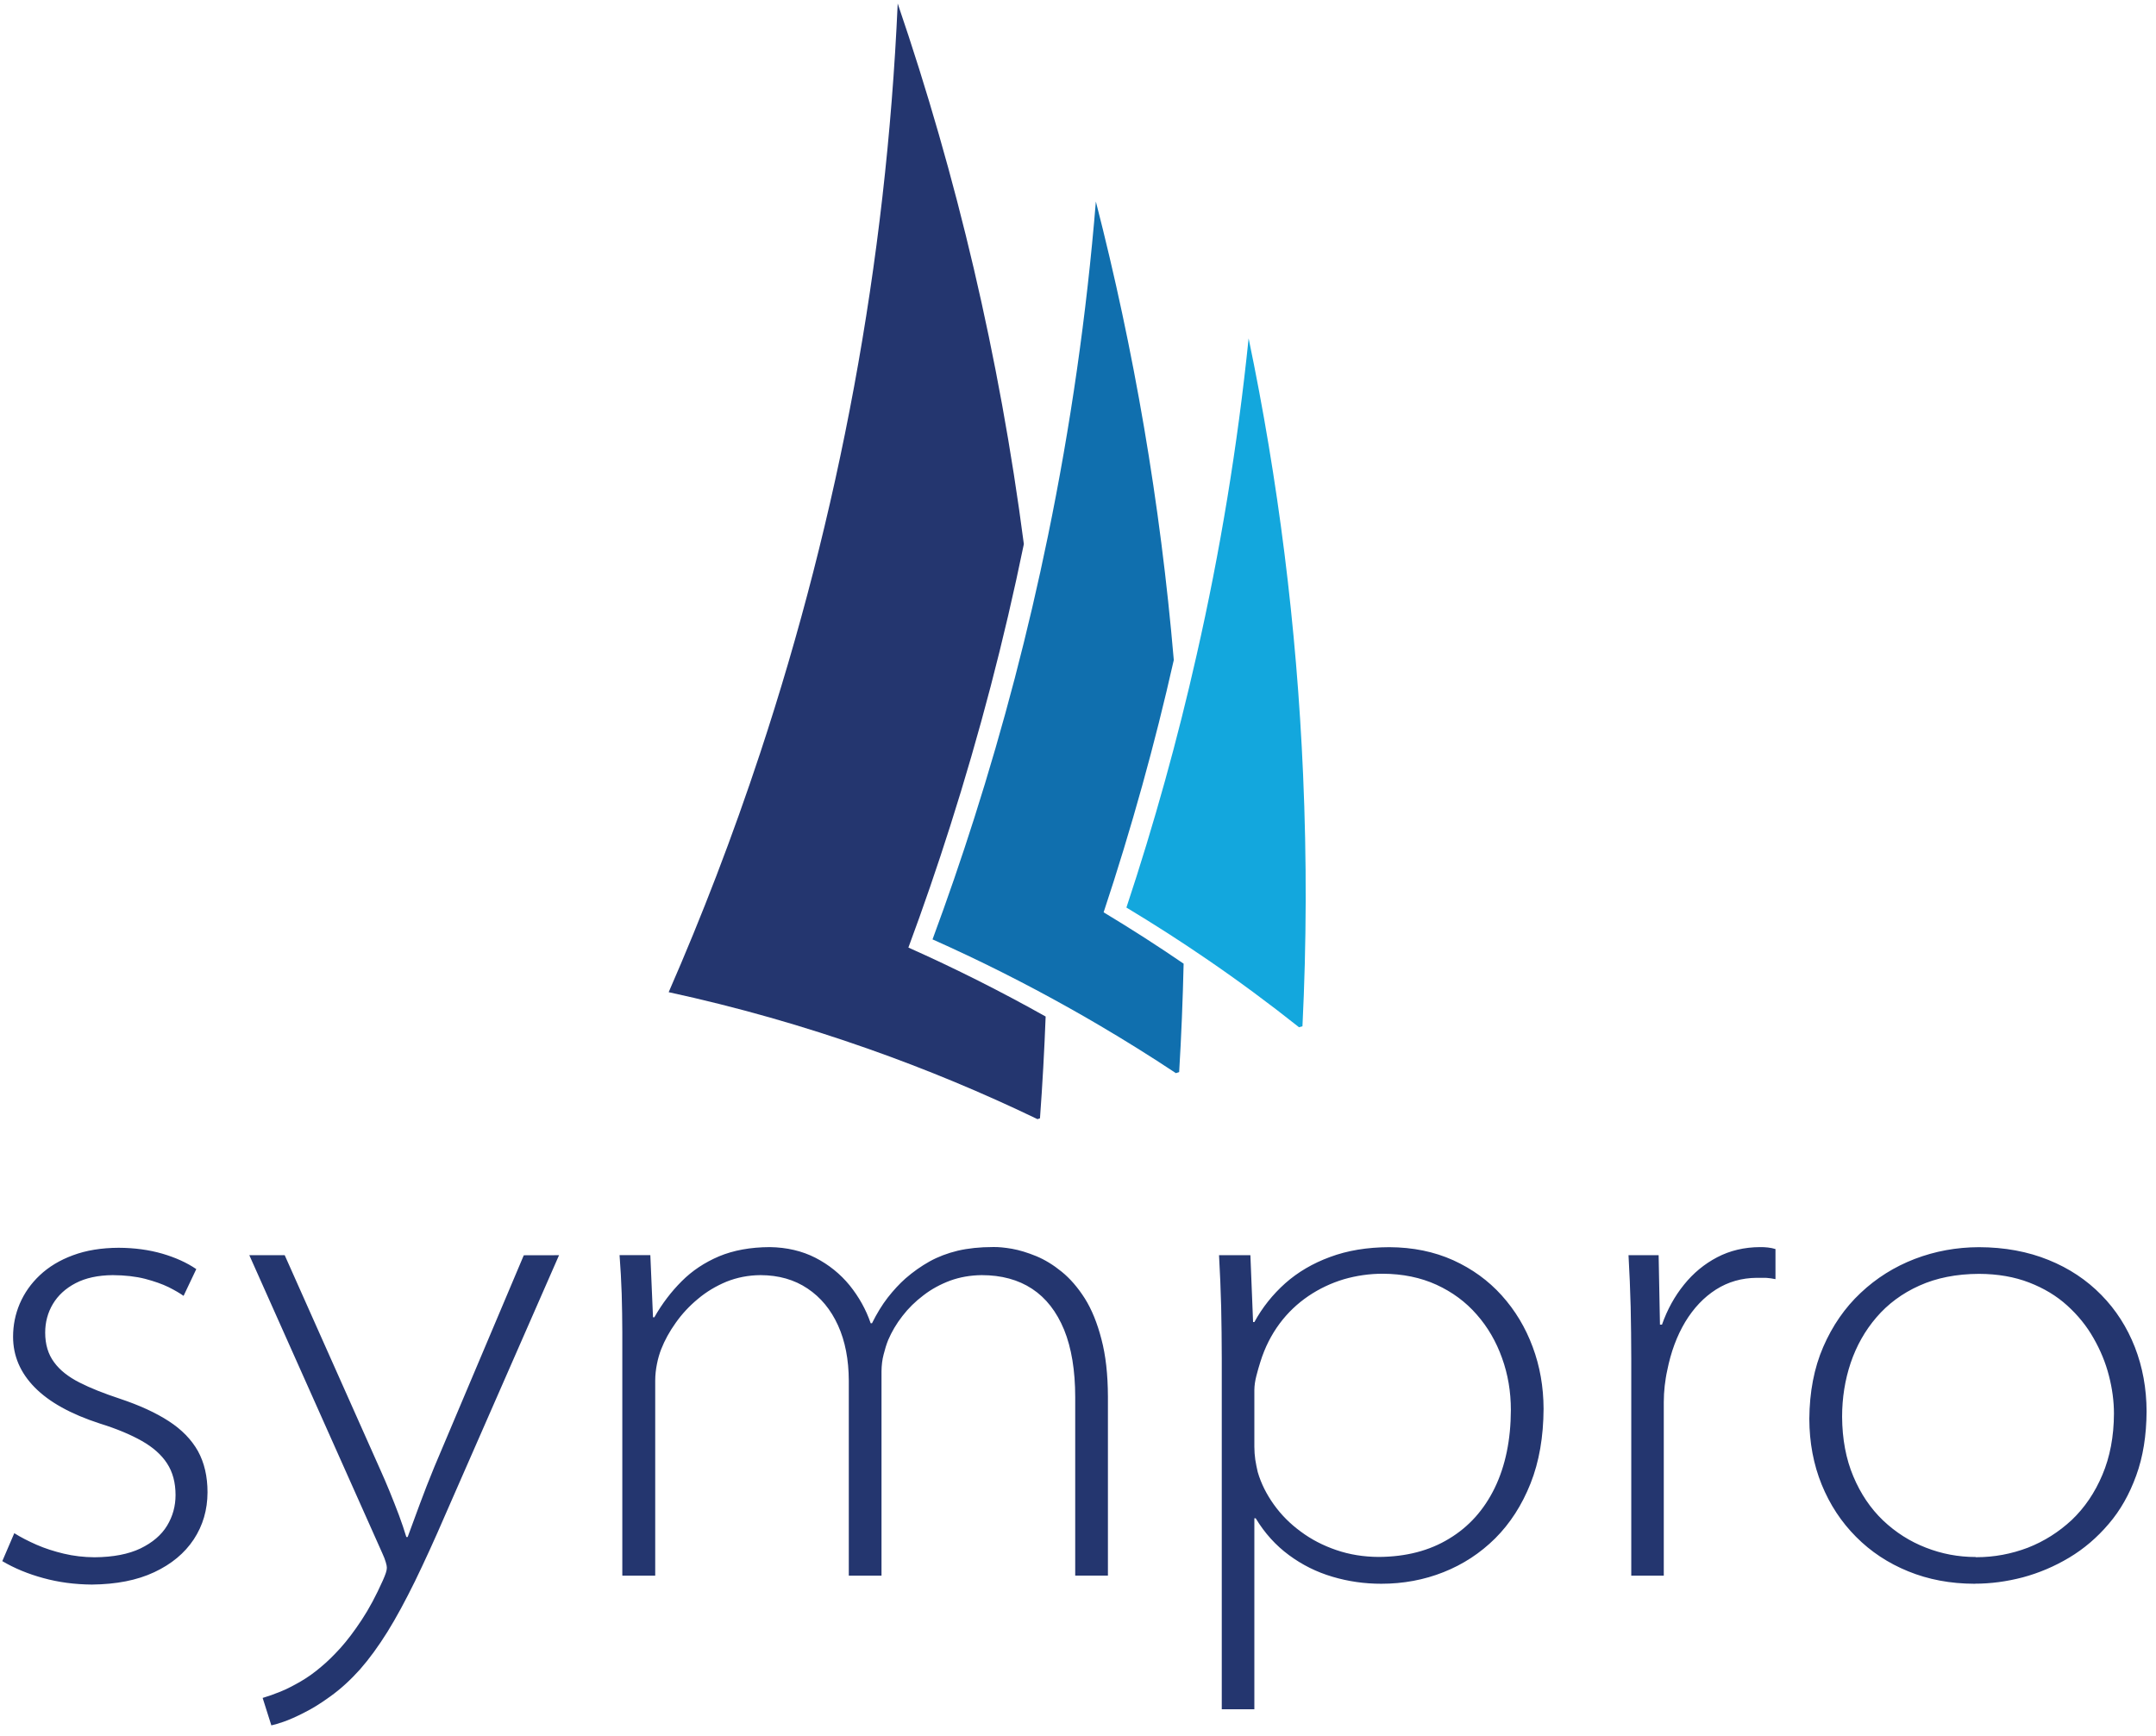
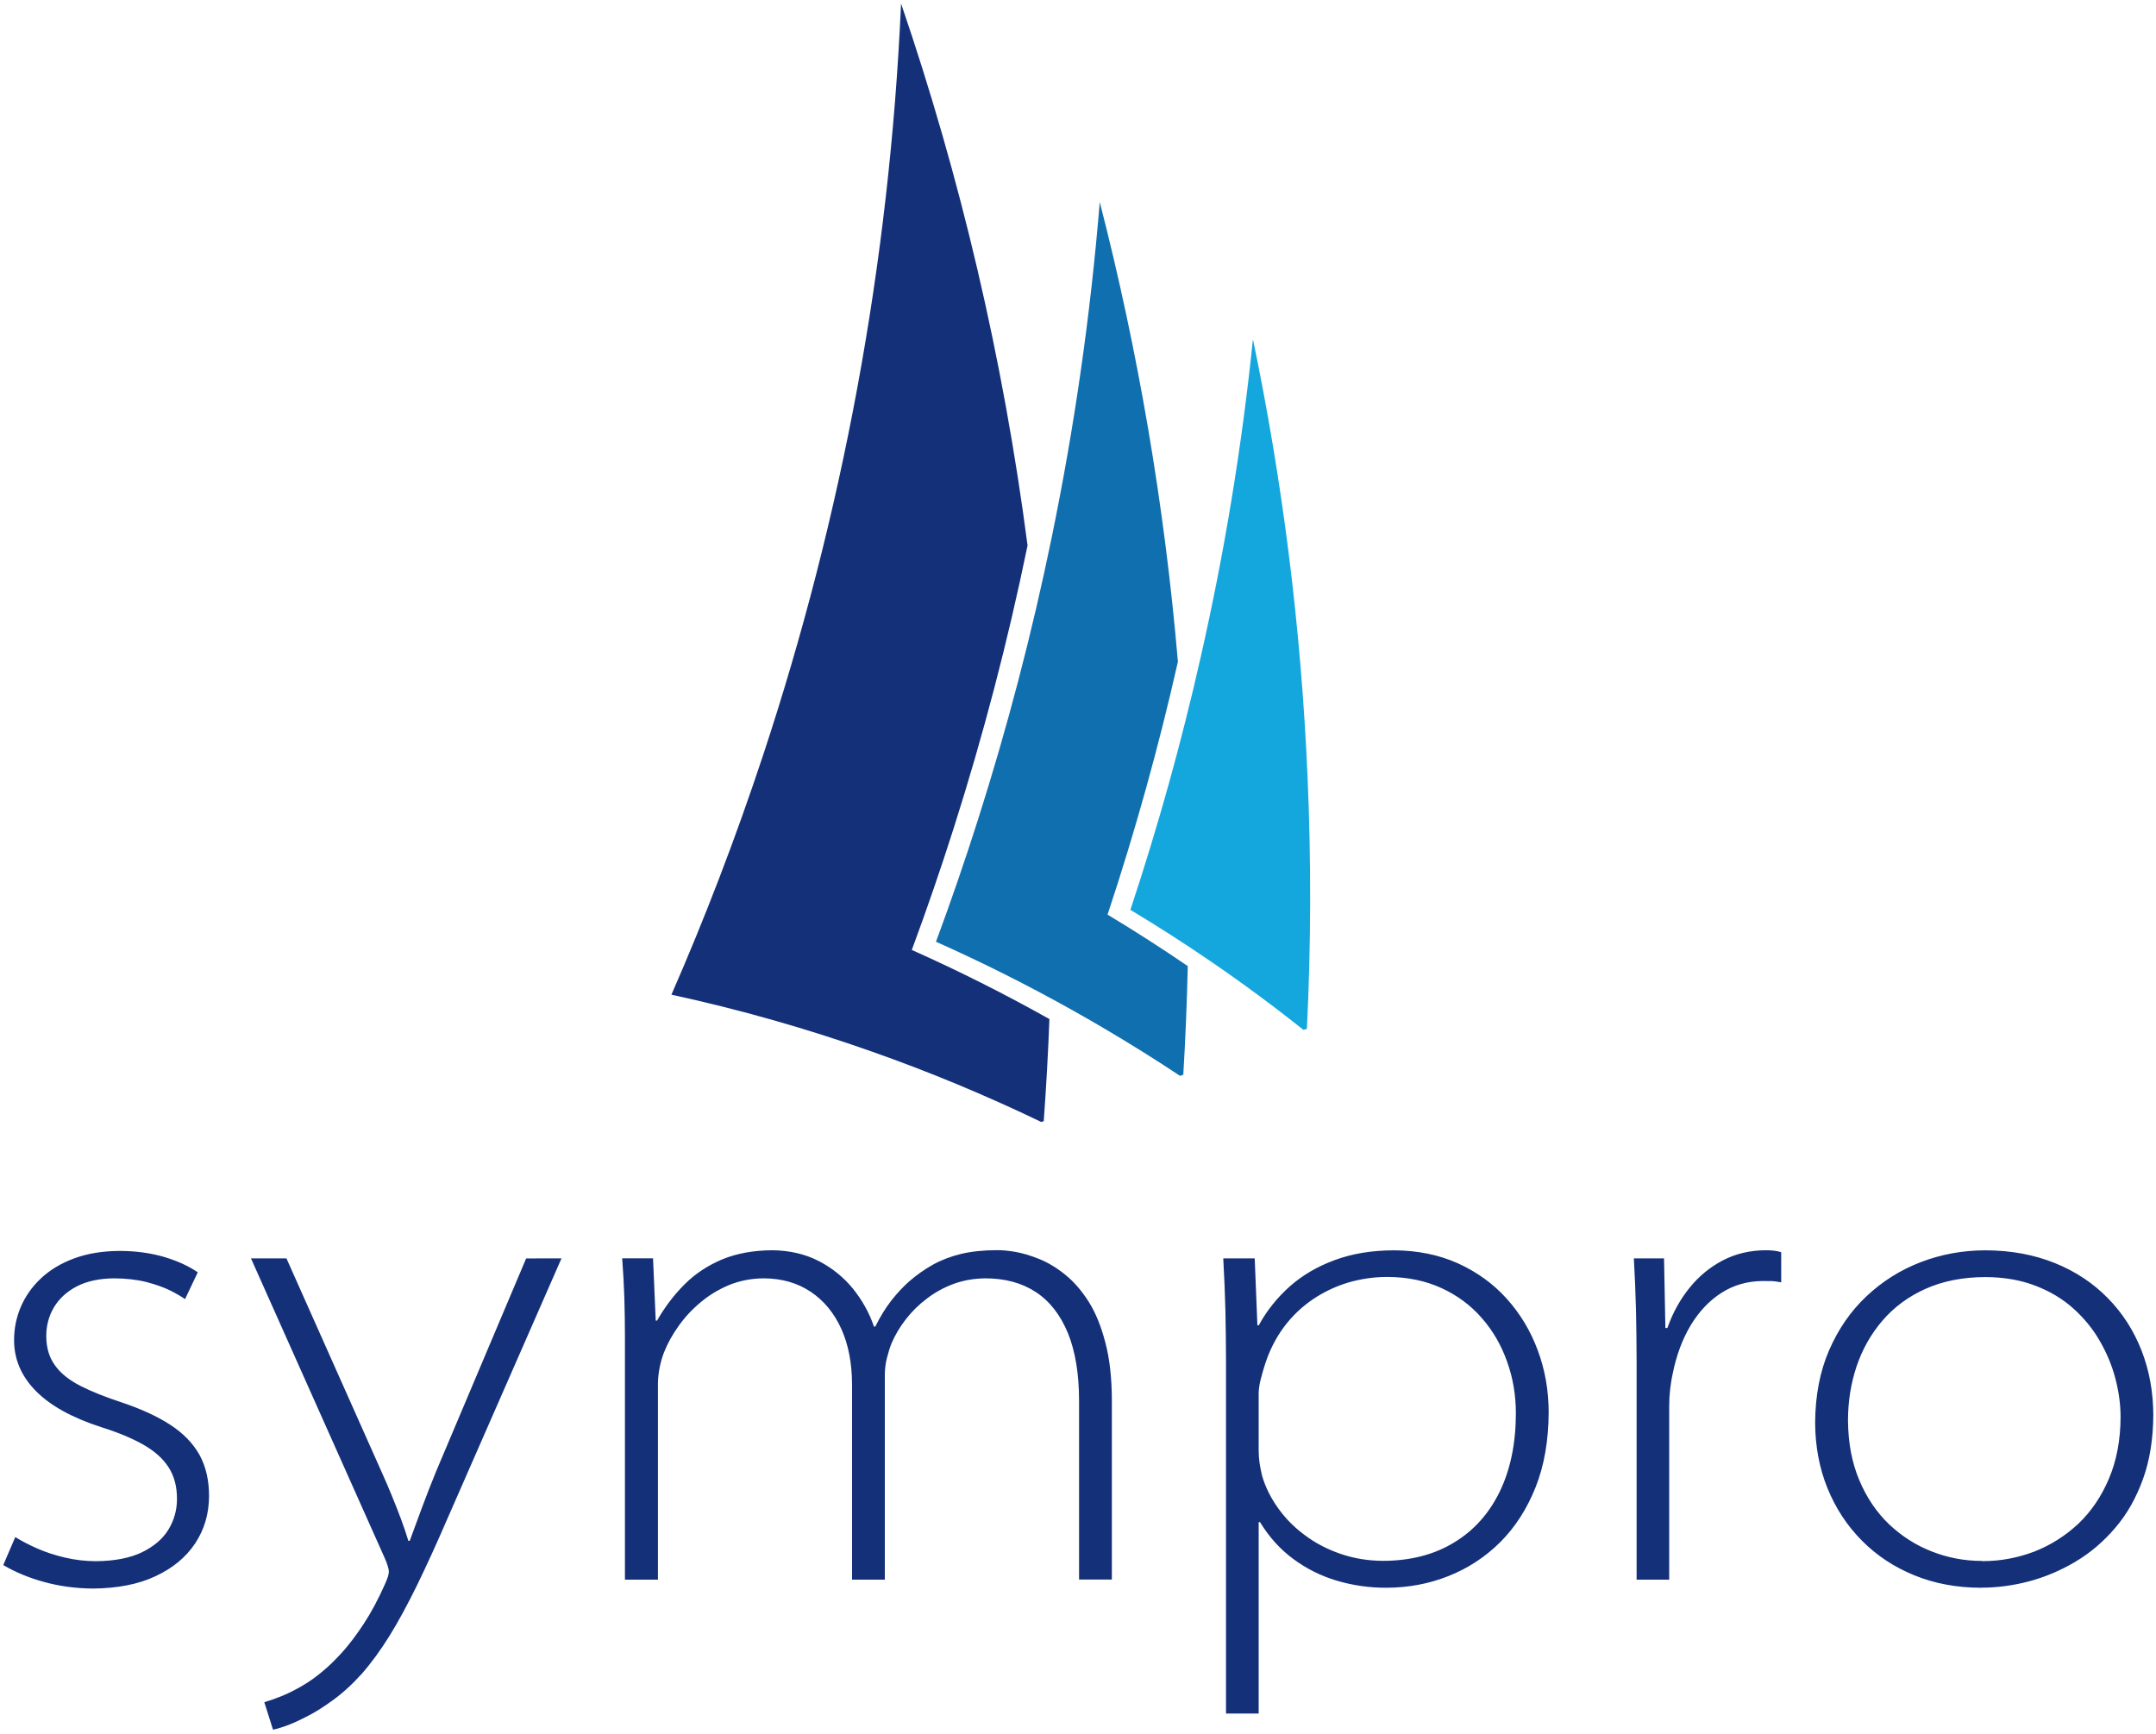
- <svg xmlns="http://www.w3.org/2000/svg" width="123" height="99" viewBox="0 0 123 99" fill="none">
-   <path d="M35.514 89.892H37.38V78.769C37.38 78.437 37.418 78.12 37.479 77.815C37.54 77.502 37.624 77.223 37.72 76.975C37.922 76.46 38.197 75.96 38.552 75.464C38.907 74.96 39.326 74.51 39.815 74.105C40.303 73.693 40.849 73.369 41.444 73.121C42.047 72.88 42.696 72.751 43.394 72.747C44.428 72.751 45.318 73.006 46.069 73.51C46.825 74.014 47.401 74.716 47.809 75.613C48.218 76.513 48.42 77.57 48.424 78.769V89.892H50.29V78.234C50.294 77.891 50.332 77.567 50.412 77.269C50.488 76.964 50.572 76.693 50.672 76.445C50.874 75.975 51.141 75.517 51.484 75.079C51.82 74.64 52.221 74.247 52.682 73.899C53.141 73.544 53.648 73.27 54.209 73.06C54.77 72.858 55.365 72.754 56.006 72.747C57.128 72.747 58.09 73.006 58.884 73.529C59.677 74.052 60.28 74.83 60.708 75.865C61.127 76.895 61.341 78.181 61.341 79.719V89.889H63.207V79.677C63.203 78.414 63.081 77.322 62.837 76.403C62.6 75.483 62.284 74.704 61.891 74.079C61.49 73.449 61.051 72.942 60.57 72.552C60.093 72.163 59.605 71.865 59.116 71.663C58.62 71.461 58.162 71.32 57.731 71.243C57.304 71.171 56.945 71.136 56.651 71.144C55.896 71.144 55.224 71.217 54.636 71.354C54.053 71.495 53.518 71.697 53.034 71.965C52.557 72.232 52.095 72.556 51.656 72.938C51.313 73.243 50.977 73.606 50.645 74.029C50.32 74.449 50.023 74.937 49.748 75.491H49.672C49.404 74.704 49 73.987 48.473 73.331C47.939 72.678 47.287 72.151 46.523 71.758C45.756 71.365 44.883 71.163 43.921 71.148C42.81 71.152 41.845 71.331 41.021 71.674C40.196 72.026 39.487 72.495 38.888 73.098C38.292 73.693 37.769 74.38 37.331 75.151H37.254L37.102 71.606H35.346C35.404 72.35 35.442 73.087 35.468 73.815C35.487 74.544 35.503 75.281 35.503 76.025V89.892V89.881L35.514 89.892ZM69.695 97.513H71.561V86.618H71.637C72.152 87.469 72.785 88.168 73.537 88.721C74.285 89.274 75.109 89.686 76.014 89.953C76.914 90.221 77.842 90.354 78.8 90.354C80.055 90.354 81.246 90.133 82.349 89.694C83.459 89.255 84.444 88.614 85.302 87.763C86.153 86.912 86.825 85.87 87.317 84.634C87.809 83.397 88.053 81.974 88.061 80.371C88.057 79.12 87.851 77.944 87.439 76.841C87.031 75.739 86.443 74.758 85.672 73.903C84.905 73.052 83.986 72.388 82.906 71.896C81.818 71.407 80.608 71.159 79.261 71.152C77.991 71.156 76.869 71.343 75.876 71.713C74.892 72.075 74.041 72.575 73.323 73.212C72.606 73.853 72.019 74.59 71.564 75.422H71.488L71.335 71.61H69.546C69.603 72.602 69.641 73.586 69.668 74.563C69.687 75.54 69.702 76.525 69.702 77.517V97.517L69.695 97.513ZM71.561 79.299C71.564 79.043 71.603 78.776 71.675 78.498C71.748 78.219 71.82 77.952 71.904 77.696C72.163 76.864 72.534 76.143 73.003 75.51C73.472 74.88 74.026 74.361 74.648 73.938C75.27 73.518 75.941 73.201 76.663 72.983C77.388 72.774 78.124 72.667 78.88 72.667C80.021 72.671 81.051 72.884 81.952 73.296C82.852 73.709 83.619 74.273 84.249 74.998C84.882 75.716 85.359 76.544 85.691 77.475C86.027 78.402 86.195 79.394 86.195 80.44C86.191 82.146 85.882 83.634 85.275 84.886C84.665 86.137 83.802 87.103 82.673 87.782C81.551 88.469 80.208 88.816 78.655 88.824C77.796 88.82 76.991 88.69 76.235 88.431C75.487 88.175 74.812 87.828 74.209 87.378C73.598 86.931 73.091 86.42 72.671 85.832C72.259 85.256 71.946 84.638 71.755 83.985C71.698 83.756 71.656 83.52 71.614 83.275C71.58 83.035 71.561 82.787 71.561 82.539V79.303V79.299ZM93.052 89.892H94.919V79.986C94.919 79.673 94.938 79.371 94.972 79.059C95.01 78.753 95.052 78.463 95.113 78.196C95.323 77.135 95.666 76.212 96.144 75.414C96.621 74.628 97.204 74.01 97.899 73.567C98.59 73.129 99.364 72.907 100.223 72.9C100.425 72.9 100.616 72.9 100.784 72.903C100.956 72.919 101.12 72.938 101.291 72.976V71.259C101.158 71.22 101.017 71.186 100.864 71.171C100.719 71.152 100.566 71.148 100.414 71.148C99.513 71.152 98.693 71.346 97.964 71.728C97.235 72.11 96.605 72.629 96.071 73.293C95.537 73.953 95.117 74.716 94.816 75.571H94.701L94.625 71.61H92.907C92.965 72.602 93.003 73.586 93.03 74.563C93.049 75.54 93.064 76.525 93.064 77.517V89.9L93.052 89.892ZM112.675 90.35C113.575 90.35 114.487 90.228 115.403 89.988C116.323 89.74 117.208 89.366 118.044 88.866C118.887 88.362 119.635 87.725 120.299 86.943C120.967 86.168 121.486 85.244 121.871 84.18C122.261 83.115 122.455 81.894 122.463 80.52C122.459 79.207 122.234 77.986 121.795 76.857C121.349 75.72 120.715 74.727 119.883 73.88C119.044 73.022 118.04 72.354 116.868 71.881C115.693 71.404 114.373 71.156 112.9 71.152C111.61 71.156 110.393 71.381 109.236 71.823C108.076 72.27 107.046 72.915 106.149 73.762C105.249 74.605 104.539 75.636 104.016 76.841C103.493 78.047 103.234 79.413 103.222 80.944C103.226 82.302 103.463 83.554 103.928 84.699C104.394 85.84 105.046 86.832 105.886 87.675C106.729 88.526 107.721 89.179 108.862 89.644C110.011 90.114 111.27 90.35 112.636 90.354H112.678L112.675 90.35ZM112.713 88.828C111.721 88.828 110.774 88.648 109.87 88.293C108.962 87.942 108.149 87.423 107.431 86.744C106.714 86.057 106.149 85.222 105.733 84.229C105.313 83.237 105.1 82.1 105.092 80.825C105.092 79.753 105.256 78.723 105.581 77.754C105.913 76.777 106.401 75.91 107.054 75.151C107.706 74.392 108.519 73.785 109.5 73.346C110.473 72.907 111.61 72.678 112.904 72.674C113.976 72.678 114.93 72.846 115.766 73.17C116.605 73.495 117.323 73.926 117.933 74.479C118.544 75.033 119.044 75.647 119.437 76.342C119.83 77.028 120.124 77.738 120.314 78.482C120.505 79.219 120.601 79.944 120.601 80.642C120.597 81.955 120.372 83.126 119.94 84.142C119.513 85.157 118.929 86.015 118.196 86.714C117.452 87.404 116.624 87.931 115.689 88.297C114.751 88.652 113.777 88.839 112.755 88.839H112.717L112.713 88.828ZM31.896 71.602C31.896 71.602 31.896 71.602 31.896 71.606L31.885 71.629L25.417 86.389C24.795 87.832 24.211 89.106 23.673 90.213C23.131 91.316 22.608 92.285 22.101 93.102C21.585 93.926 21.067 94.639 20.536 95.243C20.002 95.838 19.433 96.361 18.83 96.792C18.304 97.173 17.815 97.479 17.35 97.708C16.892 97.944 16.499 98.116 16.171 98.23C15.839 98.345 15.61 98.41 15.48 98.433L14.984 96.868C15.297 96.776 15.633 96.658 16.006 96.506C16.381 96.353 16.762 96.154 17.163 95.922C17.563 95.689 17.956 95.407 18.338 95.078C18.662 94.811 19.017 94.464 19.418 94.025C19.811 93.586 20.219 93.048 20.635 92.415C21.055 91.781 21.456 91.029 21.841 90.167C21.918 89.995 21.975 89.85 22.013 89.736C22.051 89.618 22.07 89.518 22.07 89.442C22.07 89.366 22.051 89.259 22.009 89.125C21.971 88.984 21.902 88.812 21.807 88.603L14.224 71.61H16.243L21.692 83.84C21.872 84.241 22.055 84.661 22.238 85.111C22.421 85.557 22.593 86 22.761 86.443C22.925 86.889 23.066 87.301 23.181 87.687H23.257C23.467 87.114 23.696 86.489 23.948 85.813C24.196 85.141 24.474 84.428 24.78 83.684L29.882 71.614L31.904 71.61L31.896 71.602ZM0.132 89.064C0.826 89.473 1.609 89.797 2.471 90.03C3.341 90.27 4.264 90.392 5.241 90.4C6.634 90.385 7.813 90.159 8.802 89.694C9.779 89.236 10.53 88.614 11.053 87.824C11.576 87.03 11.835 86.141 11.839 85.138C11.839 84.229 11.656 83.447 11.294 82.787C10.924 82.13 10.374 81.562 9.634 81.081C8.89 80.597 7.962 80.173 6.844 79.799C5.944 79.501 5.165 79.196 4.532 78.872C3.894 78.547 3.41 78.166 3.085 77.715C2.75 77.265 2.578 76.704 2.578 76.025C2.578 75.433 2.723 74.888 3.017 74.392C3.31 73.903 3.742 73.502 4.314 73.205C4.887 72.907 5.592 72.754 6.432 72.747C7.13 72.751 7.749 72.823 8.275 72.957C8.809 73.098 9.252 73.254 9.622 73.434C9.985 73.617 10.271 73.785 10.473 73.93L11.198 72.403C10.656 72.033 10.011 71.743 9.26 71.522C8.504 71.304 7.676 71.19 6.772 71.186C5.779 71.19 4.909 71.335 4.161 71.614C3.406 71.892 2.78 72.274 2.273 72.751C1.765 73.228 1.391 73.766 1.128 74.373C0.872 74.975 0.746 75.605 0.746 76.261C0.746 77.353 1.158 78.314 1.979 79.15C2.803 79.99 4.043 80.677 5.703 81.215C6.657 81.512 7.451 81.844 8.092 82.207C8.729 82.569 9.21 82.993 9.531 83.489C9.855 83.985 10.015 84.588 10.015 85.294C10.015 85.924 9.855 86.507 9.531 87.042C9.206 87.576 8.699 88.007 8.016 88.339C7.336 88.664 6.463 88.835 5.394 88.843C4.783 88.839 4.2 88.77 3.639 88.637C3.078 88.503 2.566 88.339 2.086 88.129C1.609 87.919 1.185 87.702 0.815 87.469L0.132 89.061V89.064Z" fill="#24366F" />
-   <path d="M59.654 57.995C59.58 59.939 59.473 61.873 59.331 63.799C59.283 63.813 59.238 63.831 59.19 63.848C56.067 62.343 52.85 61.004 49.553 59.842C45.848 58.533 42.04 57.448 38.148 56.604C39.105 54.414 40.013 52.199 40.872 49.959C41.757 47.65 42.59 45.314 43.37 42.955C47.853 29.39 50.556 15.041 51.214 0.2C54.585 10.065 57.02 20.378 58.411 31.04C57.288 36.508 55.881 41.876 54.207 47.131C53.466 49.464 52.672 51.774 51.824 54.059C54.502 55.252 57.115 56.568 59.657 57.995L59.654 57.995Z" fill="#24366F" />
-   <path d="M65.314 53.51C66.059 53.989 66.795 54.477 67.526 54.978C67.479 57.049 67.395 59.113 67.271 61.163C67.208 61.181 67.148 61.202 67.085 61.223C65.647 60.269 64.18 59.353 62.688 58.477C62.141 58.154 61.589 57.837 61.034 57.527C58.492 56.1 55.879 54.784 53.201 53.592C54.048 51.306 54.842 48.996 55.584 46.663C57.257 41.408 58.664 36.041 59.787 30.573C61.071 24.334 61.99 17.968 62.519 11.497C64.694 19.956 66.199 28.694 66.965 37.655C66.422 40.067 65.82 42.458 65.162 44.826C64.486 47.259 63.753 49.665 62.962 52.048C63.753 52.525 64.538 53.011 65.314 53.51Z" fill="#106FAE" />
-   <path d="M74.342 44.202C74.552 49.031 74.538 53.815 74.305 58.551C74.242 58.566 74.176 58.584 74.11 58.605C72.395 57.243 70.635 55.941 68.825 54.705C68.095 54.205 67.358 53.716 66.613 53.237C65.837 52.739 65.052 52.252 64.262 51.776C65.053 49.392 65.785 46.987 66.461 44.554C67.119 42.185 67.721 39.795 68.265 37.382C69.609 31.473 70.603 25.441 71.234 19.304C72.918 27.376 73.973 35.695 74.342 44.202Z" fill="#13A7DD" />
+ <svg xmlns="http://www.w3.org/2000/svg" width="597" height="480" viewBox="0 0 597 480" fill="none">
+   <path d="M173.102 437.475H182.184V383.339C182.184 381.724 182.369 380.182 182.666 378.697C182.964 377.174 183.372 375.818 183.836 374.611C184.821 372.104 186.158 369.671 187.885 367.257C189.612 364.805 191.655 362.614 194.032 360.645C196.409 358.639 199.065 357.061 201.962 355.854C204.896 354.684 208.054 354.052 211.452 354.034C216.485 354.052 220.812 355.297 224.471 357.748C228.148 360.199 230.952 363.617 232.939 367.981C234.926 372.364 235.911 377.508 235.929 383.339V437.475H245.011V380.739C245.029 379.068 245.215 377.489 245.605 376.041C245.976 374.555 246.385 373.237 246.868 372.029C247.852 369.745 249.152 367.517 250.824 365.381C252.458 363.245 254.408 361.332 256.655 359.642C258.884 357.915 261.354 356.578 264.084 355.557C266.814 354.572 269.711 354.071 272.831 354.034C278.291 354.034 282.971 355.297 286.834 357.841C290.697 360.385 293.631 364.174 295.711 369.207C297.754 374.221 298.794 380.479 298.794 387.964V437.457H307.875V387.759C307.857 381.612 307.262 376.301 306.074 371.825C304.922 367.349 303.381 363.561 301.468 360.515C299.518 357.451 297.382 354.981 295.042 353.087C292.721 351.192 290.344 349.744 287.967 348.759C285.552 347.775 283.324 347.088 281.225 346.717C279.145 346.364 277.399 346.197 275.969 346.234C272.292 346.234 269.024 346.587 266.164 347.255C263.322 347.942 260.722 348.927 258.364 350.227C256.042 351.527 253.795 353.105 251.659 354.962C249.988 356.448 248.354 358.212 246.738 360.274C245.159 362.317 243.711 364.694 242.374 367.387H242.002C240.702 363.561 238.734 360.069 236.171 356.875C233.571 353.699 230.395 351.137 226.681 349.224C222.948 347.311 218.695 346.327 214.015 346.252C208.611 346.271 203.912 347.144 199.901 348.815C195.889 350.524 192.435 352.808 189.519 355.742C186.622 358.639 184.078 361.982 181.942 365.734H181.571L180.828 348.481H172.285C172.564 352.102 172.749 355.687 172.879 359.234C172.972 362.781 173.046 366.365 173.046 369.987V437.475V437.419L173.102 437.475ZM339.447 474.562H348.528V421.541H348.899C351.407 425.682 354.489 429.081 358.148 431.774C361.788 434.467 365.799 436.472 370.201 437.772C374.584 439.072 379.097 439.722 383.758 439.722C389.868 439.722 395.662 438.645 401.029 436.509C406.434 434.374 411.225 431.254 415.404 427.112C419.545 422.971 422.814 417.901 425.209 411.884C427.605 405.867 428.794 398.939 428.831 391.139C428.812 385.048 427.809 379.328 425.804 373.961C423.817 368.594 420.957 363.821 417.205 359.661C413.472 355.519 408.997 352.288 403.741 349.892C398.448 347.515 392.561 346.308 386.005 346.271C379.821 346.289 374.361 347.199 369.532 349.001C364.741 350.765 360.599 353.198 357.108 356.299C353.617 359.419 350.757 363.004 348.547 367.052H348.175L347.432 348.499H338.722C339.001 353.328 339.187 358.119 339.317 362.874C339.409 367.628 339.484 372.419 339.484 377.248V474.581L339.447 474.562ZM348.528 385.921C348.547 384.677 348.732 383.377 349.085 382.021C349.438 380.665 349.791 379.365 350.199 378.121C351.462 374.072 353.264 370.562 355.548 367.479C357.832 364.415 360.525 361.889 363.552 359.828C366.579 357.785 369.848 356.244 373.358 355.185C376.887 354.164 380.471 353.644 384.148 353.644C389.701 353.662 394.715 354.702 399.098 356.708C403.481 358.714 407.214 361.462 410.278 364.991C413.361 368.482 415.682 372.512 417.298 377.044C418.932 381.557 419.749 386.385 419.749 391.474C419.731 399.775 418.227 407.018 415.274 413.109C412.302 419.201 408.105 423.899 402.608 427.205C397.148 430.548 390.611 432.238 383.052 432.275C378.874 432.257 374.955 431.625 371.278 430.362C367.638 429.118 364.351 427.428 361.417 425.237C358.445 423.064 355.975 420.575 353.932 417.715C351.927 414.911 350.404 411.902 349.475 408.727C349.197 407.612 348.992 406.461 348.788 405.272C348.621 404.102 348.528 402.895 348.528 401.688V385.939V385.921ZM453.122 437.475H462.204V389.264C462.204 387.741 462.297 386.274 462.464 384.751C462.649 383.265 462.854 381.854 463.151 380.554C464.172 375.391 465.844 370.897 468.165 367.015C470.487 363.189 473.328 360.181 476.708 358.027C480.07 355.891 483.84 354.814 488.018 354.777C489.002 354.777 489.931 354.777 490.748 354.795C491.584 354.869 492.382 354.962 493.218 355.148V346.791C492.568 346.605 491.881 346.438 491.138 346.364C490.432 346.271 489.69 346.252 488.947 346.252C484.564 346.271 480.571 347.218 477.024 349.075C473.477 350.932 470.412 353.458 467.812 356.689C465.212 359.902 463.169 363.617 461.702 367.777H461.145L460.774 348.499H452.417C452.695 353.328 452.881 358.119 453.011 362.874C453.104 367.628 453.178 372.419 453.178 377.248V437.512L453.122 437.475ZM548.617 439.704C553 439.704 557.438 439.109 561.895 437.939C566.371 436.732 570.68 434.912 574.747 432.479C578.851 430.028 582.491 426.927 585.722 423.119C588.972 419.349 591.498 414.855 593.374 409.674C595.268 404.492 596.215 398.549 596.252 391.864C596.234 385.475 595.138 379.532 593.002 374.035C590.83 368.501 587.747 363.672 583.698 359.549C579.612 355.371 574.728 352.121 569.027 349.818C563.307 347.497 556.881 346.289 549.712 346.271C543.435 346.289 537.511 347.385 531.884 349.539C526.238 351.712 521.224 354.851 516.86 358.974C512.477 363.078 509.022 368.092 506.478 373.961C503.934 379.829 502.671 386.478 502.615 393.925C502.634 400.537 503.785 406.628 506.051 412.199C508.317 417.752 511.492 422.581 515.578 426.685C519.682 430.827 524.511 434.002 530.064 436.268C535.654 438.552 541.782 439.704 548.431 439.722H548.635L548.617 439.704ZM548.802 432.294C543.974 432.294 539.368 431.421 534.967 429.694C530.547 427.985 526.591 425.459 523.099 422.154C519.608 418.811 516.86 414.744 514.835 409.915C512.792 405.087 511.752 399.552 511.715 393.349C511.715 388.131 512.514 383.117 514.092 378.399C515.708 373.645 518.085 369.429 521.261 365.734C524.437 362.038 528.392 359.085 533.165 356.949C537.901 354.814 543.435 353.699 549.731 353.681C554.95 353.699 559.592 354.517 563.66 356.095C567.745 357.674 571.237 359.772 574.208 362.465C577.18 365.158 579.612 368.148 581.525 371.528C583.438 374.871 584.868 378.325 585.797 381.947C586.725 385.531 587.19 389.059 587.19 392.458C587.171 398.847 586.075 404.548 583.977 409.488C581.897 414.428 579.055 418.607 575.49 422.005C571.868 425.367 567.838 427.929 563.288 429.712C558.72 431.439 553.984 432.349 549.007 432.349H548.821L548.802 432.294ZM155.496 348.462C155.496 348.462 155.496 348.462 155.496 348.481L155.441 348.592L123.962 420.427C120.935 427.447 118.094 433.649 115.475 439.035C112.838 444.402 110.294 449.119 107.824 453.094C105.316 457.105 102.791 460.578 100.209 463.512C97.609 466.409 94.842 468.954 91.908 471.052C89.345 472.909 86.968 474.395 84.702 475.509C82.474 476.661 80.561 477.497 78.963 478.054C77.348 478.611 76.234 478.927 75.602 479.038L73.188 471.424C74.711 470.978 76.345 470.402 78.165 469.659C79.985 468.917 81.842 467.951 83.792 466.818C85.742 465.685 87.655 464.311 89.512 462.714C91.091 461.414 92.818 459.724 94.768 457.588C96.681 455.452 98.668 452.834 100.692 449.751C102.735 446.668 104.685 443.009 106.561 438.812C106.932 437.977 107.211 437.271 107.396 436.714C107.582 436.138 107.675 435.655 107.675 435.284C107.675 434.912 107.582 434.392 107.378 433.742C107.192 433.055 106.858 432.219 106.394 431.198L69.492 348.499H79.316L105.836 408.021C106.709 409.971 107.601 412.014 108.492 414.205C109.384 416.378 110.219 418.532 111.036 420.687C111.835 422.859 112.522 424.865 113.079 426.741H113.451C114.472 423.955 115.586 420.909 116.812 417.622C118.019 414.354 119.375 410.881 120.861 407.259L145.691 348.518L155.534 348.499L155.496 348.462ZM0.908 433.445C4.288 435.432 8.095 437.011 12.292 438.144C16.526 439.314 21.021 439.908 25.775 439.945C32.553 439.871 38.292 438.775 43.102 436.509C47.856 434.281 51.515 431.254 54.059 427.409C56.603 423.547 57.866 419.219 57.885 414.335C57.885 409.915 56.993 406.108 55.229 402.895C53.428 399.701 50.754 396.934 47.151 394.594C43.529 392.235 39.016 390.174 33.575 388.354C29.192 386.905 25.403 385.419 22.321 383.841C19.219 382.262 16.861 380.405 15.282 378.214C13.648 376.022 12.812 373.292 12.812 369.987C12.812 367.108 13.518 364.452 14.948 362.038C16.378 359.661 18.476 357.711 21.262 356.262C24.048 354.814 27.483 354.071 31.569 354.034C34.968 354.052 37.976 354.405 40.539 355.055C43.139 355.742 45.294 356.504 47.095 357.377C48.859 358.268 50.252 359.085 51.236 359.791L54.765 352.362C52.128 350.561 48.989 349.149 45.331 348.072C41.654 347.014 37.623 346.457 33.222 346.438C28.393 346.457 24.159 347.162 20.519 348.518C16.842 349.874 13.796 351.731 11.326 354.052C8.856 356.374 7.036 358.992 5.755 361.945C4.511 364.879 3.898 367.944 3.898 371.138C3.898 376.449 5.903 381.129 9.896 385.197C13.908 389.282 19.943 392.625 28.022 395.244C32.665 396.692 36.528 398.308 39.648 400.072C42.749 401.837 45.089 403.898 46.649 406.312C48.228 408.727 49.008 411.661 49.008 415.097C49.008 418.161 48.228 421.002 46.649 423.602C45.071 426.202 42.601 428.301 39.276 429.917C35.971 431.495 31.718 432.331 26.518 432.368C23.546 432.349 20.705 432.015 17.975 431.365C15.245 430.715 12.756 429.917 10.416 428.895C8.095 427.874 6.033 426.815 4.232 425.682L0.908 433.427V433.445Z" fill="#133079" />
+   <path d="M290.584 282.24C290.225 291.704 289.701 301.115 289.012 310.49C288.778 310.559 288.559 310.642 288.326 310.727C273.126 303.405 257.471 296.888 241.425 291.232C223.393 284.862 204.86 279.581 185.919 275.472C190.58 264.815 194.999 254.035 199.175 243.132C203.485 231.898 207.538 220.526 211.334 209.048C233.152 143.031 246.306 73.2 249.507 0.973C265.912 48.981 277.761 99.171 284.532 151.062C279.068 177.674 272.221 203.797 264.076 229.37C260.467 240.722 256.601 251.967 252.479 263.089C265.511 268.891 278.228 275.299 290.599 282.24L290.584 282.24Z" fill="#133079" />
+   <path d="M318.128 260.416C321.754 262.746 325.337 265.123 328.893 267.56C328.664 277.64 328.256 287.683 327.653 297.66C327.346 297.748 327.054 297.849 326.748 297.951C319.749 293.309 312.61 288.851 305.347 284.591C302.687 283.018 299.999 281.476 297.297 279.964C284.927 273.023 272.209 266.616 259.177 260.814C263.3 249.691 267.165 238.447 270.774 227.095C278.919 201.522 285.766 175.398 291.23 148.787C297.479 118.425 301.953 87.443 304.525 55.952C315.109 97.12 322.435 139.643 326.165 183.255C323.52 194.994 320.59 206.628 317.388 218.155C314.097 229.996 310.533 241.702 306.683 253.301C310.53 255.622 314.35 257.988 318.128 260.416Z" fill="#106FAE" />
+   <path d="M362.066 215.118C363.087 238.62 363.017 261.902 361.885 284.949C361.577 285.021 361.255 285.109 360.934 285.212C352.59 278.585 344.022 272.249 335.217 266.234C331.66 263.797 328.077 261.42 324.451 259.09C320.673 256.662 316.854 254.296 313.006 251.975C316.856 240.376 320.42 228.67 323.712 216.828C326.913 205.302 329.844 193.668 332.488 181.928C339.028 153.168 343.87 123.814 346.941 93.945C355.133 133.232 360.268 173.718 362.066 215.118Z" fill="#13A7DD" />
</svg>
